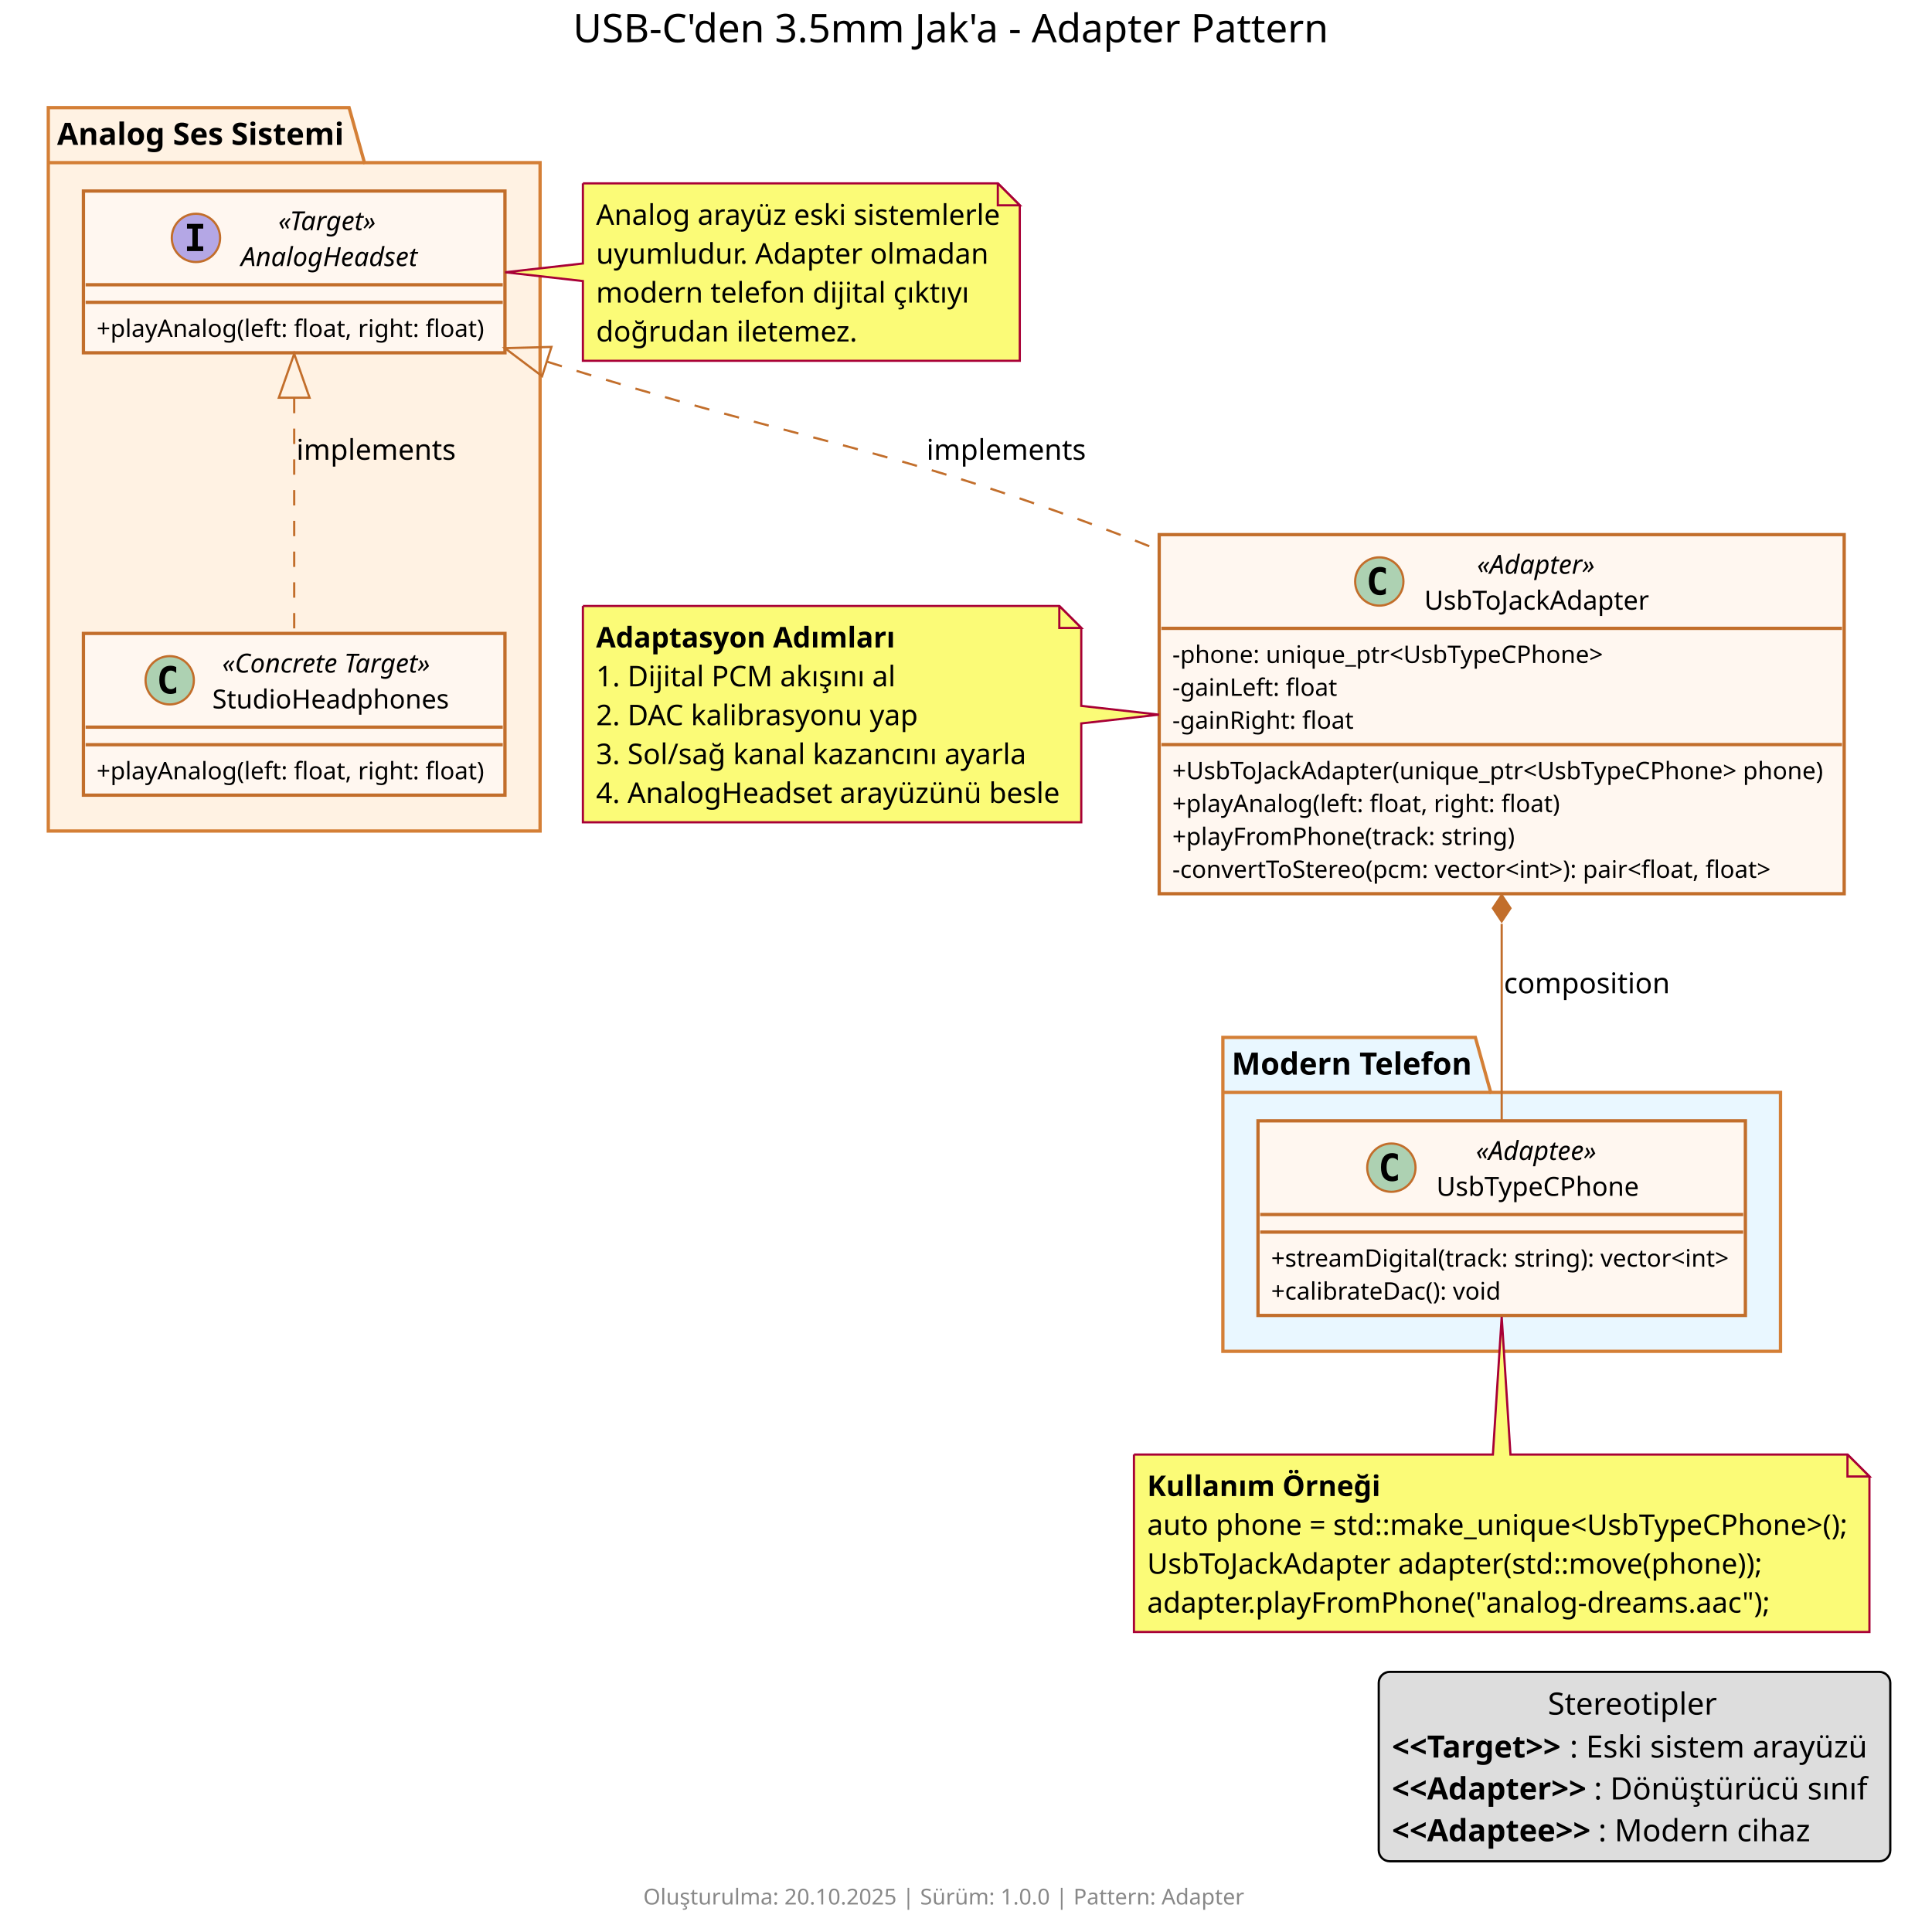
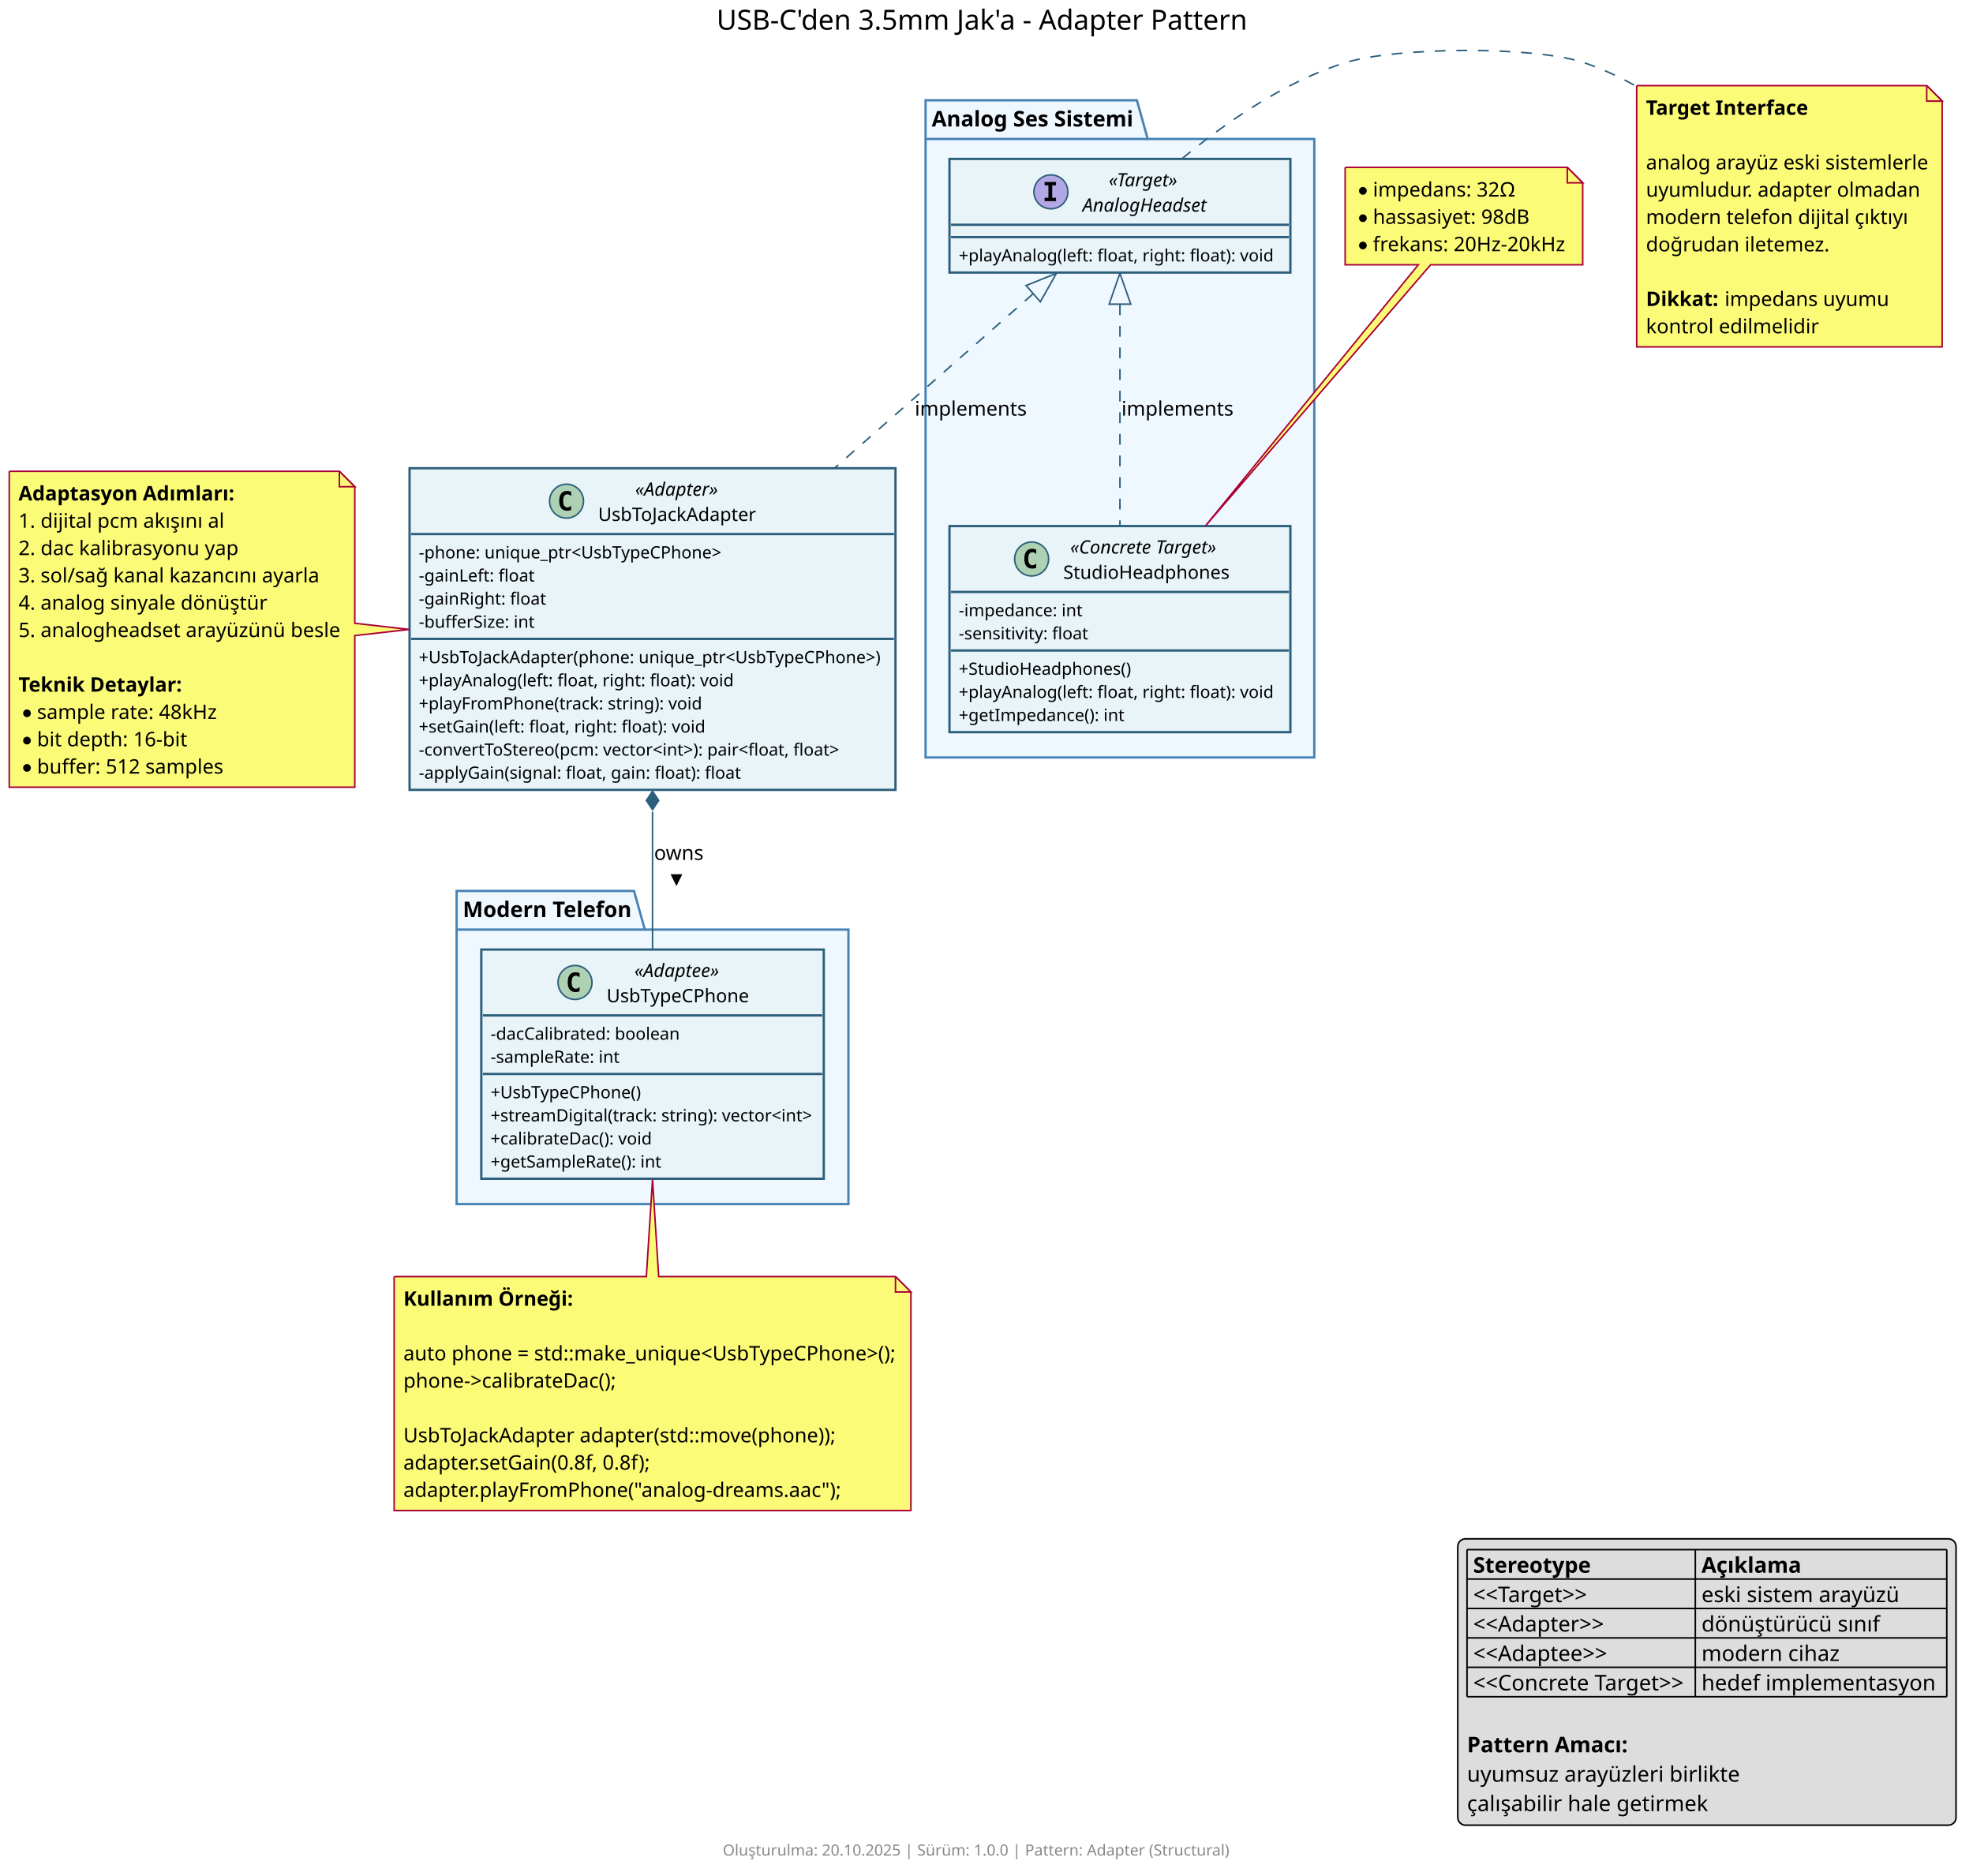
- <svg xmlns="http://www.w3.org/2000/svg" contentScriptType="application/ecmascript" contentStyleType="text/css" height="880px" preserveAspectRatio="none" style="width:872px;height:880px;" version="1.1" viewBox="0 0 872 880" width="872px" zoomAndPan="magnify">
+ <svg xmlns="http://www.w3.org/2000/svg" contentScriptType="application/ecmascript" contentStyleType="text/css" height="1216px" preserveAspectRatio="none" style="width:1279px;height:1216px;" version="1.1" viewBox="0 0 1279 1216" width="1279px" zoomAndPan="magnify">
  <defs />
  <g>
-     <text fill="#000000" font-family="sans-serif" font-size="18" lengthAdjust="spacingAndGlyphs" textLength="348" x="261" y="19.242">USB-C'den 3.5mm Jak'a - Adapter Pattern</text>
-     <polygon fill="#FFF2E3" points="22,49.016,159,49.016,166,74.084,246,74.084,246,378.516,22,378.516,22,49.016" style="stroke: #D47F36; stroke-width: 1.5;" />
-     <line style="stroke: #D47F36; stroke-width: 1.5;" x1="22" x2="166" y1="74.084" y2="74.084" />
-     <text fill="#000000" font-family="sans-serif" font-size="14" font-weight="bold" lengthAdjust="spacingAndGlyphs" textLength="131" x="26" y="65.982">Analog Ses Sistemi</text>
-     <polygon fill="#E9F7FF" points="557,472.516,672,472.516,679,497.584,811,497.584,811,615.516,557,615.516,557,472.516" style="stroke: #D47F36; stroke-width: 1.5;" />
-     <line style="stroke: #D47F36; stroke-width: 1.5;" x1="557" x2="679" y1="497.584" y2="497.584" />
-     <text fill="#000000" font-family="sans-serif" font-size="14" font-weight="bold" lengthAdjust="spacingAndGlyphs" textLength="109" x="561" y="489.482">Modern Telefon</text>
-     <rect fill="#FFF7F0" height="73.67" id="AnalogHeadset" style="stroke: #C26E2B; stroke-width: 1.5;" width="192" x="38" y="87.016" />
-     <ellipse cx="89.25" cy="108.36" fill="#B4A7E5" rx="11" ry="11" style="stroke: #C26E2B; stroke-width: 1.0;" />
-     <path d="M85.172,104.126 L85.172,101.969 L92.562,101.969 L92.562,104.126 L90.094,104.126 L90.094,112.204 L92.562,112.204 L92.562,114.36 L85.172,114.36 L85.172,112.204 L87.641,112.204 L87.641,104.126 L85.172,104.126 Z " />
-     <text fill="#000000" font-family="sans-serif" font-size="12" font-style="italic" lengthAdjust="spacingAndGlyphs" textLength="47" x="126.75" y="104.844">«Target»</text>
-     <text fill="#000000" font-family="sans-serif" font-size="12" font-style="italic" lengthAdjust="spacingAndGlyphs" textLength="81" x="109.75" y="121.188">AnalogHeadset</text>
-     <line style="stroke: #C26E2B; stroke-width: 1.5;" x1="39" x2="229" y1="129.704" y2="129.704" />
-     <line style="stroke: #C26E2B; stroke-width: 1.5;" x1="39" x2="229" y1="137.704" y2="137.704" />
-     <text fill="#000000" font-family="sans-serif" font-size="11" lengthAdjust="spacingAndGlyphs" textLength="180" x="44" y="153.463">+playAnalog(left: float, right: float)</text>
-     <rect fill="#FFF7F0" height="73.67" id="StudioHeadphones" style="stroke: #C26E2B; stroke-width: 1.5;" width="192" x="38" y="288.516" />
-     <ellipse cx="77.3" cy="309.86" fill="#ADD1B2" rx="11" ry="11" style="stroke: #C26E2B; stroke-width: 1.0;" />
-     <path d="M80.269,315.501 Q79.691,315.798 79.05,315.938 Q78.409,316.094 77.706,316.094 Q75.206,316.094 73.878,314.454 Q72.566,312.798 72.566,309.673 Q72.566,306.548 73.878,304.891 Q75.206,303.235 77.706,303.235 Q78.409,303.235 79.05,303.391 Q79.706,303.548 80.269,303.844 L80.269,306.563 Q79.644,305.985 79.05,305.719 Q78.456,305.438 77.831,305.438 Q76.487,305.438 75.8,306.516 Q75.112,307.579 75.112,309.673 Q75.112,311.766 75.8,312.844 Q76.487,313.907 77.831,313.907 Q78.456,313.907 79.05,313.641 Q79.644,313.36 80.269,312.782 L80.269,315.501 Z " />
-     <text fill="#000000" font-family="sans-serif" font-size="12" font-style="italic" lengthAdjust="spacingAndGlyphs" textLength="97" x="101.2" y="306.344">«Concrete Target»</text>
-     <text fill="#000000" font-family="sans-serif" font-size="12" lengthAdjust="spacingAndGlyphs" textLength="106" x="96.7" y="322.688">StudioHeadphones</text>
-     <line style="stroke: #C26E2B; stroke-width: 1.5;" x1="39" x2="229" y1="331.204" y2="331.204" />
-     <line style="stroke: #C26E2B; stroke-width: 1.5;" x1="39" x2="229" y1="339.204" y2="339.204" />
-     <text fill="#000000" font-family="sans-serif" font-size="11" lengthAdjust="spacingAndGlyphs" textLength="180" x="44" y="354.963">+playAnalog(left: float, right: float)</text>
-     <rect fill="#FFF7F0" height="88.652" id="UsbTypeCPhone" style="stroke: #C26E2B; stroke-width: 1.5;" width="222" x="573" y="510.516" />
-     <ellipse cx="633.75" cy="531.86" fill="#ADD1B2" rx="11" ry="11" style="stroke: #C26E2B; stroke-width: 1.0;" />
-     <path d="M636.719,537.501 Q636.141,537.798 635.5,537.938 Q634.859,538.094 634.156,538.094 Q631.656,538.094 630.328,536.454 Q629.016,534.798 629.016,531.673 Q629.016,528.548 630.328,526.891 Q631.656,525.235 634.156,525.235 Q634.859,525.235 635.5,525.391 Q636.156,525.548 636.719,525.844 L636.719,528.563 Q636.094,527.985 635.5,527.719 Q634.906,527.438 634.281,527.438 Q632.938,527.438 632.25,528.516 Q631.562,529.579 631.562,531.673 Q631.562,533.766 632.25,534.844 Q632.938,535.907 634.281,535.907 Q634.906,535.907 635.5,535.641 Q636.094,535.36 636.719,534.782 L636.719,537.501 Z " />
-     <text fill="#000000" font-family="sans-serif" font-size="12" font-style="italic" lengthAdjust="spacingAndGlyphs" textLength="56" x="672.25" y="528.344">«Adaptee»</text>
-     <text fill="#000000" font-family="sans-serif" font-size="12" lengthAdjust="spacingAndGlyphs" textLength="92" x="654.25" y="544.688">UsbTypeCPhone</text>
-     <line style="stroke: #C26E2B; stroke-width: 1.5;" x1="574" x2="794" y1="553.204" y2="553.204" />
-     <line style="stroke: #C26E2B; stroke-width: 1.5;" x1="574" x2="794" y1="561.204" y2="561.204" />
-     <text fill="#000000" font-family="sans-serif" font-size="11" lengthAdjust="spacingAndGlyphs" textLength="210" x="579" y="576.963">+streamDigital(track: string): vector&lt;int&gt;</text>
-     <text fill="#000000" font-family="sans-serif" font-size="11" lengthAdjust="spacingAndGlyphs" textLength="105" x="579" y="591.945">+calibrateDac(): void</text>
-     <rect fill="#FFF7F0" height="163.561" id="UsbToJackAdapter" style="stroke: #C26E2B; stroke-width: 1.5;" width="312" x="528" y="243.516" />
-     <ellipse cx="628.25" cy="264.86" fill="#ADD1B2" rx="11" ry="11" style="stroke: #C26E2B; stroke-width: 1.0;" />
-     <path d="M631.219,270.501 Q630.641,270.798 630,270.938 Q629.359,271.094 628.656,271.094 Q626.156,271.094 624.828,269.454 Q623.516,267.798 623.516,264.673 Q623.516,261.548 624.828,259.891 Q626.156,258.235 628.656,258.235 Q629.359,258.235 630,258.391 Q630.656,258.548 631.219,258.844 L631.219,261.563 Q630.594,260.985 630,260.719 Q629.406,260.438 628.781,260.438 Q627.438,260.438 626.75,261.516 Q626.062,262.579 626.062,264.673 Q626.062,266.766 626.75,267.844 Q627.438,268.907 628.781,268.907 Q629.406,268.907 630,268.641 Q630.594,268.36 631.219,267.782 L631.219,270.501 Z " />
-     <text fill="#000000" font-family="sans-serif" font-size="12" font-style="italic" lengthAdjust="spacingAndGlyphs" textLength="55" x="672.75" y="261.344">«Adapter»</text>
-     <text fill="#000000" font-family="sans-serif" font-size="12" lengthAdjust="spacingAndGlyphs" textLength="103" x="648.75" y="277.688">UsbToJackAdapter</text>
-     <line style="stroke: #C26E2B; stroke-width: 1.5;" x1="529" x2="839" y1="286.204" y2="286.204" />
-     <text fill="#000000" font-family="sans-serif" font-size="11" lengthAdjust="spacingAndGlyphs" textLength="200" x="534" y="301.963">-phone: unique_ptr&lt;UsbTypeCPhone&gt;</text>
-     <text fill="#000000" font-family="sans-serif" font-size="11" lengthAdjust="spacingAndGlyphs" textLength="77" x="534" y="316.945">-gainLeft: float</text>
-     <text fill="#000000" font-family="sans-serif" font-size="11" lengthAdjust="spacingAndGlyphs" textLength="85" x="534" y="331.927">-gainRight: float</text>
-     <line style="stroke: #C26E2B; stroke-width: 1.5;" x1="529" x2="839" y1="339.15" y2="339.15" />
-     <text fill="#000000" font-family="sans-serif" font-size="11" lengthAdjust="spacingAndGlyphs" textLength="300" x="534" y="354.909">+UsbToJackAdapter(unique_ptr&lt;UsbTypeCPhone&gt; phone)</text>
-     <text fill="#000000" font-family="sans-serif" font-size="11" lengthAdjust="spacingAndGlyphs" textLength="180" x="534" y="369.89">+playAnalog(left: float, right: float)</text>
-     <text fill="#000000" font-family="sans-serif" font-size="11" lengthAdjust="spacingAndGlyphs" textLength="159" x="534" y="384.872">+playFromPhone(track: string)</text>
-     <text fill="#000000" font-family="sans-serif" font-size="11" lengthAdjust="spacingAndGlyphs" textLength="277" x="534" y="399.854">-convertToStereo(pcm: vector&lt;int&gt;): pair&lt;float, float&gt;</text>
-     <path d="M265.5,276.016 L265.5,374.546 A0,0 0 0 0 265.5,374.546 L492.5,374.546 A0,0 0 0 0 492.5,374.546 L492.5,329.516 L527.89,325.516 L492.5,321.516 L492.5,286.016 L482.5,276.016 L265.5,276.016 A0,0 0 0 0 265.5,276.016 " fill="#FBFB77" style="stroke: #A80036; stroke-width: 1.0;" />
-     <path d="M482.5,276.016 L482.5,286.016 L492.5,286.016 L482.5,276.016 " fill="#FBFB77" style="stroke: #A80036; stroke-width: 1.0;" />
-     <text fill="#000000" font-family="sans-serif" font-size="13" font-weight="bold" lengthAdjust="spacingAndGlyphs" textLength="136" x="271.5" y="294.913">Adaptasyon Adımları</text>
-     <text fill="#000000" font-family="sans-serif" font-size="13" lengthAdjust="spacingAndGlyphs" textLength="130" x="271.5" y="312.619">1. Dijital PCM akışını al</text>
-     <text fill="#000000" font-family="sans-serif" font-size="13" lengthAdjust="spacingAndGlyphs" textLength="143" x="271.5" y="330.325">2. DAC kalibrasyonu yap</text>
-     <text fill="#000000" font-family="sans-serif" font-size="13" lengthAdjust="spacingAndGlyphs" textLength="189" x="271.5" y="348.031">3. Sol/sağ kanal kazancını ayarla</text>
-     <text fill="#000000" font-family="sans-serif" font-size="13" lengthAdjust="spacingAndGlyphs" textLength="206" x="271.5" y="365.737">4. AnalogHeadset arayüzünü besle</text>
-     <path d="M265.5,83.516 L265.5,120.016 L230.1,124.016 L265.5,128.016 L265.5,164.34 A0,0 0 0 0 265.5,164.34 L464.5,164.34 A0,0 0 0 0 464.5,164.34 L464.5,93.516 L454.5,83.516 L265.5,83.516 A0,0 0 0 0 265.5,83.516 " fill="#FBFB77" style="stroke: #A80036; stroke-width: 1.0;" />
-     <path d="M454.5,83.516 L454.5,93.516 L464.5,93.516 L454.5,83.516 " fill="#FBFB77" style="stroke: #A80036; stroke-width: 1.0;" />
-     <text fill="#000000" font-family="sans-serif" font-size="13" lengthAdjust="spacingAndGlyphs" textLength="178" x="271.5" y="102.413">Analog arayüz eski sistemlerle</text>
-     <text fill="#000000" font-family="sans-serif" font-size="13" lengthAdjust="spacingAndGlyphs" textLength="177" x="271.5" y="120.119">uyumludur. Adapter olmadan</text>
-     <text fill="#000000" font-family="sans-serif" font-size="13" lengthAdjust="spacingAndGlyphs" textLength="165" x="271.5" y="137.825">modern telefon dijital çıktıyı</text>
-     <text fill="#000000" font-family="sans-serif" font-size="13" lengthAdjust="spacingAndGlyphs" textLength="116" x="271.5" y="155.531">doğrudan iletemez.</text>
-     <path d="M516.5,662.516 L516.5,743.34 A0,0 0 0 0 516.5,743.34 L851.5,743.34 A0,0 0 0 0 851.5,743.34 L851.5,672.516 L841.5,662.516 L688,662.516 L684,599.816 L680,662.516 L516.5,662.516 A0,0 0 0 0 516.5,662.516 " fill="#FBFB77" style="stroke: #A80036; stroke-width: 1.0;" />
-     <path d="M841.5,662.516 L841.5,672.516 L851.5,672.516 L841.5,662.516 " fill="#FBFB77" style="stroke: #A80036; stroke-width: 1.0;" />
-     <text fill="#000000" font-family="sans-serif" font-size="13" font-weight="bold" lengthAdjust="spacingAndGlyphs" textLength="108" x="522.5" y="681.413">Kullanım Örneği</text>
-     <text fill="#000000" font-family="sans-serif" font-size="13" lengthAdjust="spacingAndGlyphs" textLength="314" x="522.5" y="699.119">auto phone = std::make_unique&lt;UsbTypeCPhone&gt;();</text>
-     <text fill="#000000" font-family="sans-serif" font-size="13" lengthAdjust="spacingAndGlyphs" textLength="278" x="522.5" y="716.825">UsbToJackAdapter adapter(std::move(phone));</text>
-     <text fill="#000000" font-family="sans-serif" font-size="13" lengthAdjust="spacingAndGlyphs" textLength="280" x="522.5" y="734.531">adapter.playFromPhone("analog-dreams.aac");</text>
-     <path d="M134,181.226 C134,215.556 134,258.456 134,288.316 " fill="none" id="AnalogHeadset&lt;-StudioHeadphones" style="stroke: #C26E2B; stroke-width: 1.0; stroke-dasharray: 7.0,7.0;" />
-     <polygon fill="none" points="127,181.146,134,161.146,141,181.146,127,181.146" style="stroke: #C26E2B; stroke-width: 1.0;" />
-     <text fill="#000000" font-family="sans-serif" font-size="13" lengthAdjust="spacingAndGlyphs" textLength="71" x="135" y="209.413">implements</text>
-     <path d="M249.25,164.756 C367.16,201.926 402.02,202.346 510,243.516 C515.92,245.776 521.91,248.136 527.94,250.586 " fill="none" id="AnalogHeadset&lt;-UsbToJackAdapter" style="stroke: #C26E2B; stroke-width: 1.0; stroke-dasharray: 7.0,7.0;" />
-     <polygon fill="none" points="246.92,171.356,230,158.596,251.18,158.016,246.92,171.356" style="stroke: #C26E2B; stroke-width: 1.0;" />
-     <text fill="#000000" font-family="sans-serif" font-size="13" lengthAdjust="spacingAndGlyphs" textLength="71" x="422" y="209.413">implements</text>
-     <path d="M684,420.826 C684,451.856 684,484.866 684,510.256 " fill="none" id="UsbToJackAdapter&lt;-UsbTypeCPhone" style="stroke: #C26E2B; stroke-width: 1.0;" />
-     <polygon fill="#C26E2B" points="684,407.686,680,413.686,684,419.686,688,413.686,684,407.686" style="stroke: #C26E2B; stroke-width: 1.0;" />
-     <text fill="#000000" font-family="sans-serif" font-size="13" lengthAdjust="spacingAndGlyphs" textLength="75" x="685" y="452.413">composition</text>
-     <rect fill="#DDDDDD" height="86.272" rx="5" ry="5" style="stroke: #000000; stroke-width: 1.0;" width="233" x="628" y="761.516" />
-     <line style="stroke: none; stroke-width: 1.0;" x1="634" x2="701" y1="776.05" y2="776.05" />
-     <line style="stroke: none; stroke-width: 1.0;" x1="634" x2="701" y1="778.05" y2="778.05" />
-     <text fill="#000000" font-family="sans-serif" font-size="14" lengthAdjust="spacingAndGlyphs" textLength="79" x="705" y="780.982">Stereotipler</text>
-     <line style="stroke: none; stroke-width: 1.0;" x1="788" x2="855" y1="776.05" y2="776.05" />
-     <line style="stroke: none; stroke-width: 1.0;" x1="788" x2="855" y1="778.05" y2="778.05" />
-     <text fill="#000000" font-family="sans-serif" font-size="14" font-weight="bold" lengthAdjust="spacingAndGlyphs" textLength="77" x="634" y="800.55">&lt;&lt;Target&gt;&gt;</text>
-     <text fill="#000000" font-family="sans-serif" font-size="14" lengthAdjust="spacingAndGlyphs" textLength="140" x="715" y="800.55">: Eski sistem arayüzü</text>
-     <text fill="#000000" font-family="sans-serif" font-size="14" font-weight="bold" lengthAdjust="spacingAndGlyphs" textLength="88" x="634" y="819.618">&lt;&lt;Adapter&gt;&gt;</text>
-     <text fill="#000000" font-family="sans-serif" font-size="14" lengthAdjust="spacingAndGlyphs" textLength="129" x="726" y="819.618">: Dönüştürücü sınıf</text>
-     <text fill="#000000" font-family="sans-serif" font-size="14" font-weight="bold" lengthAdjust="spacingAndGlyphs" textLength="90" x="634" y="838.686">&lt;&lt;Adaptee&gt;&gt;</text>
-     <text fill="#000000" font-family="sans-serif" font-size="14" lengthAdjust="spacingAndGlyphs" textLength="100" x="728" y="838.686">: Modern cihaz</text>
-     <text fill="#888888" font-family="sans-serif" font-size="10" lengthAdjust="spacingAndGlyphs" textLength="284" x="293" y="867.477">Oluşturulma: 20.10.2025 | Sürüm: 1.0.0 | Pattern: Adapter</text>
+     <text fill="#000000" font-family="sans-serif" font-size="18" lengthAdjust="spacingAndGlyphs" textLength="348" x="464.5" y="19.242">USB-C'den 3.5mm Jak'a - Adapter Pattern</text>
+     <polygon fill="#F0F8FF" points="600,65.016,737,65.016,744,90.084,852,90.084,852,491.016,600,491.016,600,65.016" style="stroke: #4682B4; stroke-width: 1.5;" />
+     <line style="stroke: #4682B4; stroke-width: 1.5;" x1="600" x2="744" y1="90.084" y2="90.084" />
+     <text fill="#000000" font-family="sans-serif" font-size="14" font-weight="bold" lengthAdjust="spacingAndGlyphs" textLength="131" x="604" y="81.982">Analog Ses Sistemi</text>
+     <polygon fill="#F0F8FF" points="296,577.516,411,577.516,418,602.584,550,602.584,550,780.516,296,780.516,296,577.516" style="stroke: #4682B4; stroke-width: 1.5;" />
+     <line style="stroke: #4682B4; stroke-width: 1.5;" x1="296" x2="418" y1="602.584" y2="602.584" />
+     <text fill="#000000" font-family="sans-serif" font-size="14" font-weight="bold" lengthAdjust="spacingAndGlyphs" textLength="109" x="300" y="594.482">Modern Telefon</text>
+     <rect fill="#E8F4F8" height="73.67" id="AnalogHeadset" style="stroke: #2C5F7C; stroke-width: 1.5;" width="221" x="615.5" y="103.016" />
+     <ellipse cx="681.25" cy="124.36" fill="#B4A7E5" rx="11" ry="11" style="stroke: #2C5F7C; stroke-width: 1.0;" />
+     <path d="M677.172,120.126 L677.172,117.969 L684.562,117.969 L684.562,120.126 L682.094,120.126 L682.094,128.204 L684.562,128.204 L684.562,130.36 L677.172,130.36 L677.172,128.204 L679.641,128.204 L679.641,120.126 L677.172,120.126 Z " />
+     <text fill="#000000" font-family="sans-serif" font-size="12" font-style="italic" lengthAdjust="spacingAndGlyphs" textLength="47" x="718.75" y="120.844">«Target»</text>
+     <text fill="#000000" font-family="sans-serif" font-size="12" font-style="italic" lengthAdjust="spacingAndGlyphs" textLength="81" x="701.75" y="137.188">AnalogHeadset</text>
+     <line style="stroke: #2C5F7C; stroke-width: 1.5;" x1="616.5" x2="835.5" y1="145.704" y2="145.704" />
+     <line style="stroke: #2C5F7C; stroke-width: 1.5;" x1="616.5" x2="835.5" y1="153.704" y2="153.704" />
+     <text fill="#000000" font-family="sans-serif" font-size="11" lengthAdjust="spacingAndGlyphs" textLength="209" x="621.5" y="169.463">+playAnalog(left: float, right: float): void</text>
+     <rect fill="#E8F4F8" height="133.598" id="StudioHeadphones" style="stroke: #2C5F7C; stroke-width: 1.5;" width="221" x="615.5" y="341.016" />
+     <ellipse cx="668.75" cy="362.36" fill="#ADD1B2" rx="11" ry="11" style="stroke: #2C5F7C; stroke-width: 1.0;" />
+     <path d="M671.719,368.001 Q671.141,368.298 670.5,368.438 Q669.859,368.594 669.156,368.594 Q666.656,368.594 665.328,366.954 Q664.016,365.298 664.016,362.173 Q664.016,359.048 665.328,357.391 Q666.656,355.735 669.156,355.735 Q669.859,355.735 670.5,355.891 Q671.156,356.048 671.719,356.344 L671.719,359.063 Q671.094,358.485 670.5,358.219 Q669.906,357.938 669.281,357.938 Q667.938,357.938 667.25,359.016 Q666.562,360.079 666.562,362.173 Q666.562,364.266 667.25,365.344 Q667.938,366.407 669.281,366.407 Q669.906,366.407 670.5,366.141 Q671.094,365.86 671.719,365.282 L671.719,368.001 Z " />
+     <text fill="#000000" font-family="sans-serif" font-size="12" font-style="italic" lengthAdjust="spacingAndGlyphs" textLength="97" x="693.75" y="358.844">«Concrete Target»</text>
+     <text fill="#000000" font-family="sans-serif" font-size="12" lengthAdjust="spacingAndGlyphs" textLength="106" x="689.25" y="375.188">StudioHeadphones</text>
+     <line style="stroke: #2C5F7C; stroke-width: 1.5;" x1="616.5" x2="835.5" y1="383.704" y2="383.704" />
+     <text fill="#000000" font-family="sans-serif" font-size="11" lengthAdjust="spacingAndGlyphs" textLength="81" x="621.5" y="399.463">-impedance: int</text>
+     <text fill="#000000" font-family="sans-serif" font-size="11" lengthAdjust="spacingAndGlyphs" textLength="86" x="621.5" y="414.445">-sensitivity: float</text>
+     <line style="stroke: #2C5F7C; stroke-width: 1.5;" x1="616.5" x2="835.5" y1="421.668" y2="421.668" />
+     <text fill="#000000" font-family="sans-serif" font-size="11" lengthAdjust="spacingAndGlyphs" textLength="112" x="621.5" y="437.427">+StudioHeadphones()</text>
+     <text fill="#000000" font-family="sans-serif" font-size="11" lengthAdjust="spacingAndGlyphs" textLength="209" x="621.5" y="452.409">+playAnalog(left: float, right: float): void</text>
+     <text fill="#000000" font-family="sans-serif" font-size="11" lengthAdjust="spacingAndGlyphs" textLength="107" x="621.5" y="467.39">+getImpedance(): int</text>
+     <rect fill="#E8F4F8" height="148.58" id="UsbTypeCPhone" style="stroke: #2C5F7C; stroke-width: 1.5;" width="222" x="312" y="615.516" />
+     <ellipse cx="372.75" cy="636.86" fill="#ADD1B2" rx="11" ry="11" style="stroke: #2C5F7C; stroke-width: 1.0;" />
+     <path d="M375.719,642.501 Q375.141,642.798 374.5,642.938 Q373.859,643.094 373.156,643.094 Q370.656,643.094 369.328,641.454 Q368.016,639.798 368.016,636.673 Q368.016,633.548 369.328,631.891 Q370.656,630.235 373.156,630.235 Q373.859,630.235 374.5,630.391 Q375.156,630.548 375.719,630.844 L375.719,633.563 Q375.094,632.985 374.5,632.719 Q373.906,632.438 373.281,632.438 Q371.938,632.438 371.25,633.516 Q370.562,634.579 370.562,636.673 Q370.562,638.766 371.25,639.844 Q371.938,640.907 373.281,640.907 Q373.906,640.907 374.5,640.641 Q375.094,640.36 375.719,639.782 L375.719,642.501 Z " />
+     <text fill="#000000" font-family="sans-serif" font-size="12" font-style="italic" lengthAdjust="spacingAndGlyphs" textLength="56" x="411.25" y="633.344">«Adaptee»</text>
+     <text fill="#000000" font-family="sans-serif" font-size="12" lengthAdjust="spacingAndGlyphs" textLength="92" x="393.25" y="649.688">UsbTypeCPhone</text>
+     <line style="stroke: #2C5F7C; stroke-width: 1.5;" x1="313" x2="533" y1="658.204" y2="658.204" />
+     <text fill="#000000" font-family="sans-serif" font-size="11" lengthAdjust="spacingAndGlyphs" textLength="125" x="318" y="673.963">-dacCalibrated: boolean</text>
+     <text fill="#000000" font-family="sans-serif" font-size="11" lengthAdjust="spacingAndGlyphs" textLength="84" x="318" y="688.945">-sampleRate: int</text>
+     <line style="stroke: #2C5F7C; stroke-width: 1.5;" x1="313" x2="533" y1="696.168" y2="696.168" />
+     <text fill="#000000" font-family="sans-serif" font-size="11" lengthAdjust="spacingAndGlyphs" textLength="98" x="318" y="711.927">+UsbTypeCPhone()</text>
+     <text fill="#000000" font-family="sans-serif" font-size="11" lengthAdjust="spacingAndGlyphs" textLength="210" x="318" y="726.909">+streamDigital(track: string): vector&lt;int&gt;</text>
+     <text fill="#000000" font-family="sans-serif" font-size="11" lengthAdjust="spacingAndGlyphs" textLength="105" x="318" y="741.89">+calibrateDac(): void</text>
+     <text fill="#000000" font-family="sans-serif" font-size="11" lengthAdjust="spacingAndGlyphs" textLength="110" x="318" y="756.872">+getSampleRate(): int</text>
+     <rect fill="#E8F4F8" height="208.507" id="UsbToJackAdapter" style="stroke: #2C5F7C; stroke-width: 1.5;" width="315" x="265.5" y="303.516" />
+     <ellipse cx="367.25" cy="324.86" fill="#ADD1B2" rx="11" ry="11" style="stroke: #2C5F7C; stroke-width: 1.0;" />
+     <path d="M370.219,330.501 Q369.641,330.798 369,330.938 Q368.359,331.094 367.656,331.094 Q365.156,331.094 363.828,329.454 Q362.516,327.798 362.516,324.673 Q362.516,321.548 363.828,319.891 Q365.156,318.235 367.656,318.235 Q368.359,318.235 369,318.391 Q369.656,318.548 370.219,318.844 L370.219,321.563 Q369.594,320.985 369,320.719 Q368.406,320.438 367.781,320.438 Q366.438,320.438 365.75,321.516 Q365.062,322.579 365.062,324.673 Q365.062,326.766 365.75,327.844 Q366.438,328.907 367.781,328.907 Q368.406,328.907 369,328.641 Q369.594,328.36 370.219,327.782 L370.219,330.501 Z " />
+     <text fill="#000000" font-family="sans-serif" font-size="12" font-style="italic" lengthAdjust="spacingAndGlyphs" textLength="55" x="411.75" y="321.344">«Adapter»</text>
+     <text fill="#000000" font-family="sans-serif" font-size="12" lengthAdjust="spacingAndGlyphs" textLength="103" x="387.75" y="337.688">UsbToJackAdapter</text>
+     <line style="stroke: #2C5F7C; stroke-width: 1.5;" x1="266.5" x2="579.5" y1="346.204" y2="346.204" />
+     <text fill="#000000" font-family="sans-serif" font-size="11" lengthAdjust="spacingAndGlyphs" textLength="200" x="271.5" y="361.963">-phone: unique_ptr&lt;UsbTypeCPhone&gt;</text>
+     <text fill="#000000" font-family="sans-serif" font-size="11" lengthAdjust="spacingAndGlyphs" textLength="77" x="271.5" y="376.945">-gainLeft: float</text>
+     <text fill="#000000" font-family="sans-serif" font-size="11" lengthAdjust="spacingAndGlyphs" textLength="85" x="271.5" y="391.927">-gainRight: float</text>
+     <text fill="#000000" font-family="sans-serif" font-size="11" lengthAdjust="spacingAndGlyphs" textLength="77" x="271.5" y="406.909">-bufferSize: int</text>
+     <line style="stroke: #2C5F7C; stroke-width: 1.5;" x1="266.5" x2="579.5" y1="414.132" y2="414.132" />
+     <text fill="#000000" font-family="sans-serif" font-size="11" lengthAdjust="spacingAndGlyphs" textLength="303" x="271.5" y="429.89">+UsbToJackAdapter(phone: unique_ptr&lt;UsbTypeCPhone&gt;)</text>
+     <text fill="#000000" font-family="sans-serif" font-size="11" lengthAdjust="spacingAndGlyphs" textLength="209" x="271.5" y="444.872">+playAnalog(left: float, right: float): void</text>
+     <text fill="#000000" font-family="sans-serif" font-size="11" lengthAdjust="spacingAndGlyphs" textLength="188" x="271.5" y="459.854">+playFromPhone(track: string): void</text>
+     <text fill="#000000" font-family="sans-serif" font-size="11" lengthAdjust="spacingAndGlyphs" textLength="189" x="271.5" y="474.836">+setGain(left: float, right: float): void</text>
+     <text fill="#000000" font-family="sans-serif" font-size="11" lengthAdjust="spacingAndGlyphs" textLength="277" x="271.5" y="489.818">-convertToStereo(pcm: vector&lt;int&gt;): pair&lt;float, float&gt;</text>
+     <text fill="#000000" font-family="sans-serif" font-size="11" lengthAdjust="spacingAndGlyphs" textLength="213" x="271.5" y="504.8">-applyGain(signal: float, gain: float): float</text>
+     <path d="M6,305.516 L6,510.282 A0,0 0 0 0 6,510.282 L230,510.282 A0,0 0 0 0 230,510.282 L230,412.016 L265.29,408.016 L230,404.016 L230,315.516 L220,305.516 L6,305.516 A0,0 0 0 0 6,305.516 " fill="#FBFB77" style="stroke: #A80036; stroke-width: 1.0;" />
+     <path d="M220,305.516 L220,315.516 L230,315.516 L220,305.516 " fill="#FBFB77" style="stroke: #A80036; stroke-width: 1.0;" />
+     <text fill="#000000" font-family="sans-serif" font-size="13" font-weight="bold" lengthAdjust="spacingAndGlyphs" textLength="140" x="12" y="324.413">Adaptasyon Adımları:</text>
+     <text fill="#000000" font-family="sans-serif" font-size="13" lengthAdjust="spacingAndGlyphs" textLength="127" x="12" y="342.119">1. dijital pcm akışını al</text>
+     <text fill="#000000" font-family="sans-serif" font-size="13" lengthAdjust="spacingAndGlyphs" textLength="139" x="12" y="359.825">2. dac kalibrasyonu yap</text>
+     <text fill="#000000" font-family="sans-serif" font-size="13" lengthAdjust="spacingAndGlyphs" textLength="188" x="12" y="377.531">3. sol/sağ kanal kazancını ayarla</text>
+     <text fill="#000000" font-family="sans-serif" font-size="13" lengthAdjust="spacingAndGlyphs" textLength="157" x="12" y="395.237">4. analog sinyale dönüştür</text>
+     <text fill="#000000" font-family="sans-serif" font-size="13" lengthAdjust="spacingAndGlyphs" textLength="203" x="12" y="412.943">5. analogheadset arayüzünü besle</text>
+     <text fill="#000000" font-family="sans-serif" font-size="13" lengthAdjust="spacingAndGlyphs" textLength="0" x="15" y="430.649" />
+     <text fill="#000000" font-family="sans-serif" font-size="13" font-weight="bold" lengthAdjust="spacingAndGlyphs" textLength="109" x="12" y="448.355">Teknik Detaylar:</text>
+     <ellipse cx="17.5" cy="462.37" fill="#000000" rx="2.5" ry="2.5" style="stroke: #000000; stroke-width: 0.0;" />
+     <text fill="#000000" font-family="sans-serif" font-size="13" lengthAdjust="spacingAndGlyphs" textLength="113" x="24" y="466.061">sample rate: 48kHz</text>
+     <ellipse cx="17.5" cy="480.076" fill="#000000" rx="2.5" ry="2.5" style="stroke: #000000; stroke-width: 0.0;" />
+     <text fill="#000000" font-family="sans-serif" font-size="13" lengthAdjust="spacingAndGlyphs" textLength="95" x="24" y="483.767">bit depth: 16-bit</text>
+     <ellipse cx="17.5" cy="497.782" fill="#000000" rx="2.5" ry="2.5" style="stroke: #000000; stroke-width: 0.0;" />
+     <text fill="#000000" font-family="sans-serif" font-size="13" lengthAdjust="spacingAndGlyphs" textLength="115" x="24" y="501.473">buffer: 512 samples</text>
+     <path d="M1061,55.516 L1061,224.87 L1259,224.87 L1259,65.516 L1249,55.516 L1061,55.516 " fill="#FBFB77" style="stroke: #A80036; stroke-width: 1.0;" />
+     <path d="M1249,55.516 L1249,65.516 L1259,65.516 L1249,55.516 " fill="#FBFB77" style="stroke: #A80036; stroke-width: 1.0;" />
+     <text fill="#000000" font-family="sans-serif" font-size="13" font-weight="bold" lengthAdjust="spacingAndGlyphs" textLength="109" x="1067" y="74.413">Target Interface</text>
+     <text fill="#000000" font-family="sans-serif" font-size="13" lengthAdjust="spacingAndGlyphs" textLength="0" x="1070" y="92.119" />
+     <text fill="#000000" font-family="sans-serif" font-size="13" lengthAdjust="spacingAndGlyphs" textLength="177" x="1067" y="109.825">analog arayüz eski sistemlerle</text>
+     <text fill="#000000" font-family="sans-serif" font-size="13" lengthAdjust="spacingAndGlyphs" textLength="176" x="1067" y="127.531">uyumludur. adapter olmadan</text>
+     <text fill="#000000" font-family="sans-serif" font-size="13" lengthAdjust="spacingAndGlyphs" textLength="165" x="1067" y="145.237">modern telefon dijital çıktıyı</text>
+     <text fill="#000000" font-family="sans-serif" font-size="13" lengthAdjust="spacingAndGlyphs" textLength="116" x="1067" y="162.943">doğrudan iletemez.</text>
+     <text fill="#000000" font-family="sans-serif" font-size="13" lengthAdjust="spacingAndGlyphs" textLength="0" x="1070" y="180.649" />
+     <text fill="#000000" font-family="sans-serif" font-size="13" font-weight="bold" lengthAdjust="spacingAndGlyphs" textLength="48" x="1067" y="198.355">Dikkat:</text>
+     <text fill="#000000" font-family="sans-serif" font-size="13" lengthAdjust="spacingAndGlyphs" textLength="105" x="1118" y="198.355">impedans uyumu</text>
+     <text fill="#000000" font-family="sans-serif" font-size="13" lengthAdjust="spacingAndGlyphs" textLength="109" x="1067" y="216.061">kontrol edilmelidir</text>
+     <path d="M255.5,827.516 L255.5,979.164 A0,0 0 0 0 255.5,979.164 L590.5,979.164 A0,0 0 0 0 590.5,979.164 L590.5,837.516 L580.5,827.516 L427,827.516 L423,764.696 L419,827.516 L255.5,827.516 A0,0 0 0 0 255.5,827.516 " fill="#FBFB77" style="stroke: #A80036; stroke-width: 1.0;" />
+     <path d="M580.5,827.516 L580.5,837.516 L590.5,837.516 L580.5,827.516 " fill="#FBFB77" style="stroke: #A80036; stroke-width: 1.0;" />
+     <text fill="#000000" font-family="sans-serif" font-size="13" font-weight="bold" lengthAdjust="spacingAndGlyphs" textLength="112" x="261.5" y="846.413">Kullanım Örneği:</text>
+     <text fill="#000000" font-family="sans-serif" font-size="13" lengthAdjust="spacingAndGlyphs" textLength="0" x="264.5" y="864.119" />
+     <text fill="#000000" font-family="sans-serif" font-size="13" lengthAdjust="spacingAndGlyphs" textLength="314" x="261.5" y="881.825">auto phone = std::make_unique&lt;UsbTypeCPhone&gt;();</text>
+     <text fill="#000000" font-family="sans-serif" font-size="13" lengthAdjust="spacingAndGlyphs" textLength="134" x="261.5" y="899.531">phone-&gt;calibrateDac();</text>
+     <text fill="#000000" font-family="sans-serif" font-size="13" lengthAdjust="spacingAndGlyphs" textLength="0" x="264.5" y="917.237" />
+     <text fill="#000000" font-family="sans-serif" font-size="13" lengthAdjust="spacingAndGlyphs" textLength="278" x="261.5" y="934.943">UsbToJackAdapter adapter(std::move(phone));</text>
+     <text fill="#000000" font-family="sans-serif" font-size="13" lengthAdjust="spacingAndGlyphs" textLength="154" x="261.5" y="952.649">adapter.setGain(0.8f, 0.8f);</text>
+     <text fill="#000000" font-family="sans-serif" font-size="13" lengthAdjust="spacingAndGlyphs" textLength="280" x="261.5" y="970.355">adapter.playFromPhone("analog-dreams.aac");</text>
+     <path d="M872,108.516 L872,171.634 A0,0 0 0 0 872,171.634 L919.42,171.634 L781.41,340.926 L927.42,171.634 L1026,171.634 A0,0 0 0 0 1026,171.634 L1026,118.516 L1016,108.516 L872,108.516 A0,0 0 0 0 872,108.516 " fill="#FBFB77" style="stroke: #A80036; stroke-width: 1.0;" />
+     <path d="M1016,108.516 L1016,118.516 L1026,118.516 L1016,108.516 " fill="#FBFB77" style="stroke: #A80036; stroke-width: 1.0;" />
+     <ellipse cx="883.5" cy="123.722" fill="#000000" rx="2.5" ry="2.5" style="stroke: #000000; stroke-width: 0.0;" />
+     <text fill="#000000" font-family="sans-serif" font-size="13" lengthAdjust="spacingAndGlyphs" textLength="89" x="890" y="127.413">impedans: 32Ω</text>
+     <ellipse cx="883.5" cy="141.428" fill="#000000" rx="2.5" ry="2.5" style="stroke: #000000; stroke-width: 0.0;" />
+     <text fill="#000000" font-family="sans-serif" font-size="13" lengthAdjust="spacingAndGlyphs" textLength="98" x="890" y="145.119">hassasiyet: 98dB</text>
+     <ellipse cx="883.5" cy="159.134" fill="#000000" rx="2.5" ry="2.5" style="stroke: #000000; stroke-width: 0.0;" />
+     <text fill="#000000" font-family="sans-serif" font-size="13" lengthAdjust="spacingAndGlyphs" textLength="121" x="890" y="162.825">frekans: 20Hz-20kHz</text>
+     <path d="M726,197.276 C726,239.286 726,296.816 726,340.996 " fill="none" id="AnalogHeadset&lt;-StudioHeadphones" style="stroke: #2C5F7C; stroke-width: 1.0; stroke-dasharray: 7.0,7.0;" />
+     <polygon fill="none" points="719,197.166,726,177.166,733,197.166,719,197.166" style="stroke: #2C5F7C; stroke-width: 1.0;" />
+     <text fill="#000000" font-family="sans-serif" font-size="13" lengthAdjust="spacingAndGlyphs" textLength="71" x="727" y="269.413">implements</text>
+     <path d="M669.62,190.506 C633.47,222.246 585.18,264.646 540.92,303.496 " fill="none" id="AnalogHeadset&lt;-UsbToJackAdapter" style="stroke: #2C5F7C; stroke-width: 1.0; stroke-dasharray: 7.0,7.0;" />
+     <polygon fill="none" points="665.17,185.096,684.82,177.166,674.41,195.626,665.17,185.096" style="stroke: #2C5F7C; stroke-width: 1.0;" />
+     <text fill="#000000" font-family="sans-serif" font-size="13" lengthAdjust="spacingAndGlyphs" textLength="71" x="593" y="269.413">implements</text>
+     <path d="M423,526.196 C423,556.446 423,588.156 423,615.476 " fill="none" id="UsbToJackAdapter&lt;-UsbTypeCPhone" style="stroke: #2C5F7C; stroke-width: 1.0;" />
+     <polygon fill="#2C5F7C" points="423,512.876,419,518.876,423,524.876,427,518.876,423,512.876" style="stroke: #2C5F7C; stroke-width: 1.0;" />
+     <text fill="#000000" font-family="sans-serif" font-size="13" lengthAdjust="spacingAndGlyphs" textLength="32" x="424" y="557.413">owns</text>
+     <polygon fill="#000000" points="435.5,567.222,438.5,573.222,441.5,567.222,435.5,567.222" style="stroke: #000000; stroke-width: 1.0;" />
+     <path d="M766.35,102.776 C793.97,79.916 832.68,52.756 872.5,40.516 C905.21,30.456 994.02,29.746 1026.5,40.516 C1038.16,44.386 1049.63,49.706 1060.65,55.906 " fill="none" id="AnalogHeadset-GMN14" style="stroke: #2C5F7C; stroke-width: 1.0; stroke-dasharray: 7.0,7.0;" />
+     <rect fill="#DDDDDD" height="185.611" rx="5" ry="5" style="stroke: #000000; stroke-width: 1.0;" width="323" x="945" y="997.516" />
+     <text fill="#000000" font-family="sans-serif" font-size="14" font-weight="bold" lengthAdjust="spacingAndGlyphs" textLength="76" x="955" y="1019.482">Stereotype</text>
+     <text fill="#000000" font-family="sans-serif" font-size="14" font-weight="bold" lengthAdjust="spacingAndGlyphs" textLength="64" x="1103" y="1019.482">Açıklama</text>
+     <text fill="#000000" font-family="sans-serif" font-size="14" lengthAdjust="spacingAndGlyphs" textLength="76" x="955" y="1038.55">&lt;&lt;Target&gt;&gt;</text>
+     <text fill="#000000" font-family="sans-serif" font-size="14" lengthAdjust="spacingAndGlyphs" textLength="132" x="1103" y="1038.55">eski sistem arayüzü</text>
+     <text fill="#000000" font-family="sans-serif" font-size="14" lengthAdjust="spacingAndGlyphs" textLength="86" x="955" y="1057.618">&lt;&lt;Adapter&gt;&gt;</text>
+     <text fill="#000000" font-family="sans-serif" font-size="14" lengthAdjust="spacingAndGlyphs" textLength="120" x="1103" y="1057.618">dönüştürücü sınıf</text>
+     <text fill="#000000" font-family="sans-serif" font-size="14" lengthAdjust="spacingAndGlyphs" textLength="88" x="955" y="1076.686">&lt;&lt;Adaptee&gt;&gt;</text>
+     <text fill="#000000" font-family="sans-serif" font-size="14" lengthAdjust="spacingAndGlyphs" textLength="92" x="1103" y="1076.686">modern cihaz</text>
+     <text fill="#000000" font-family="sans-serif" font-size="14" lengthAdjust="spacingAndGlyphs" textLength="140" x="955" y="1095.753">&lt;&lt;Concrete Target&gt;&gt;</text>
+     <text fill="#000000" font-family="sans-serif" font-size="14" lengthAdjust="spacingAndGlyphs" textLength="155" x="1103" y="1095.753">hedef implementasyon</text>
+     <line style="stroke: #000000; stroke-width: 1.0;" x1="951" x2="1262" y1="1004.516" y2="1004.516" />
+     <line style="stroke: #000000; stroke-width: 1.0;" x1="951" x2="1262" y1="1023.584" y2="1023.584" />
+     <line style="stroke: #000000; stroke-width: 1.0;" x1="951" x2="1262" y1="1042.652" y2="1042.652" />
+     <line style="stroke: #000000; stroke-width: 1.0;" x1="951" x2="1262" y1="1061.72" y2="1061.72" />
+     <line style="stroke: #000000; stroke-width: 1.0;" x1="951" x2="1262" y1="1080.787" y2="1080.787" />
+     <line style="stroke: #000000; stroke-width: 1.0;" x1="951" x2="1262" y1="1099.855" y2="1099.855" />
+     <line style="stroke: #000000; stroke-width: 1.0;" x1="951" x2="951" y1="1004.516" y2="1099.855" />
+     <line style="stroke: #000000; stroke-width: 1.0;" x1="1099" x2="1099" y1="1004.516" y2="1099.855" />
+     <line style="stroke: #000000; stroke-width: 1.0;" x1="1262" x2="1262" y1="1004.516" y2="1099.855" />
+     <text fill="#000000" font-family="sans-serif" font-size="14" lengthAdjust="spacingAndGlyphs" textLength="0" x="955" y="1116.821" />
+     <text fill="#000000" font-family="sans-serif" font-size="14" font-weight="bold" lengthAdjust="spacingAndGlyphs" textLength="103" x="951" y="1135.889">Pattern Amacı:</text>
+     <text fill="#000000" font-family="sans-serif" font-size="14" lengthAdjust="spacingAndGlyphs" textLength="183" x="951" y="1154.957">uyumsuz arayüzleri birlikte</text>
+     <text fill="#000000" font-family="sans-serif" font-size="14" lengthAdjust="spacingAndGlyphs" textLength="162" x="951" y="1174.025">çalışabilir hale getirmek</text>
+     <text fill="#888888" font-family="sans-serif" font-size="10" lengthAdjust="spacingAndGlyphs" textLength="340" x="468.5" y="1202.817">Oluşturulma: 20.10.2025 | Sürüm: 1.0.0 | Pattern: Adapter (Structural)</text>
  </g>
</svg>
